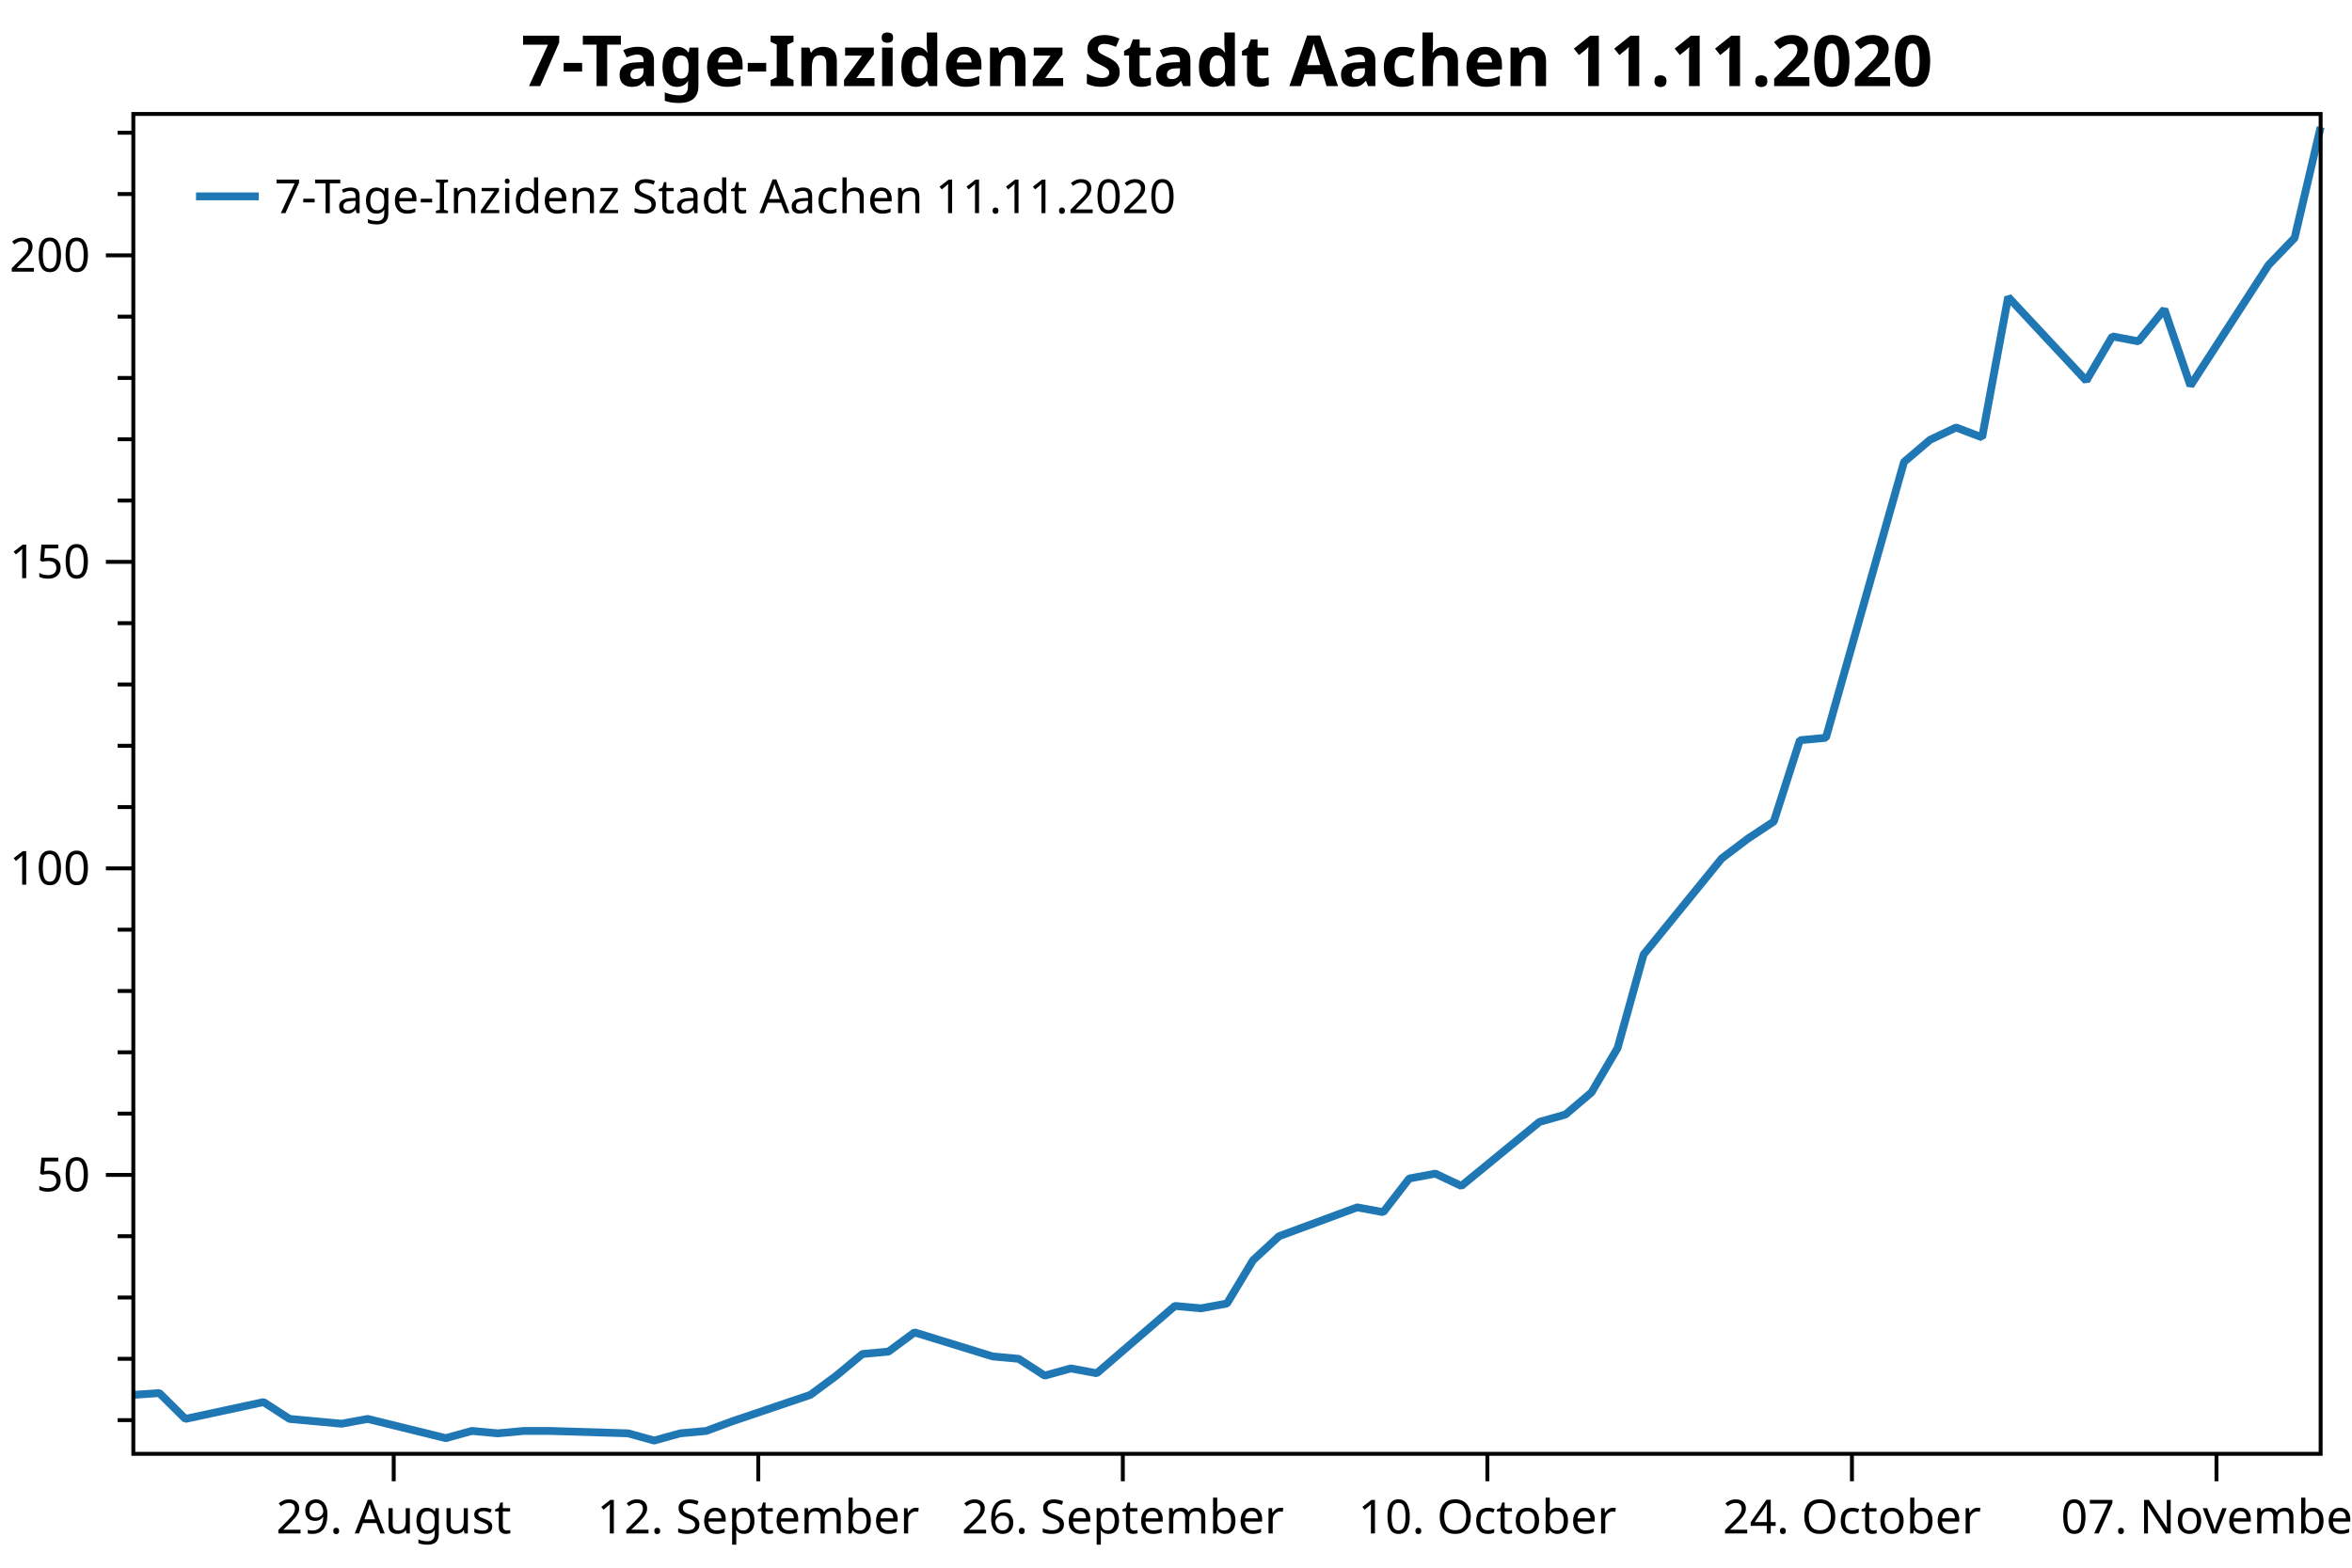
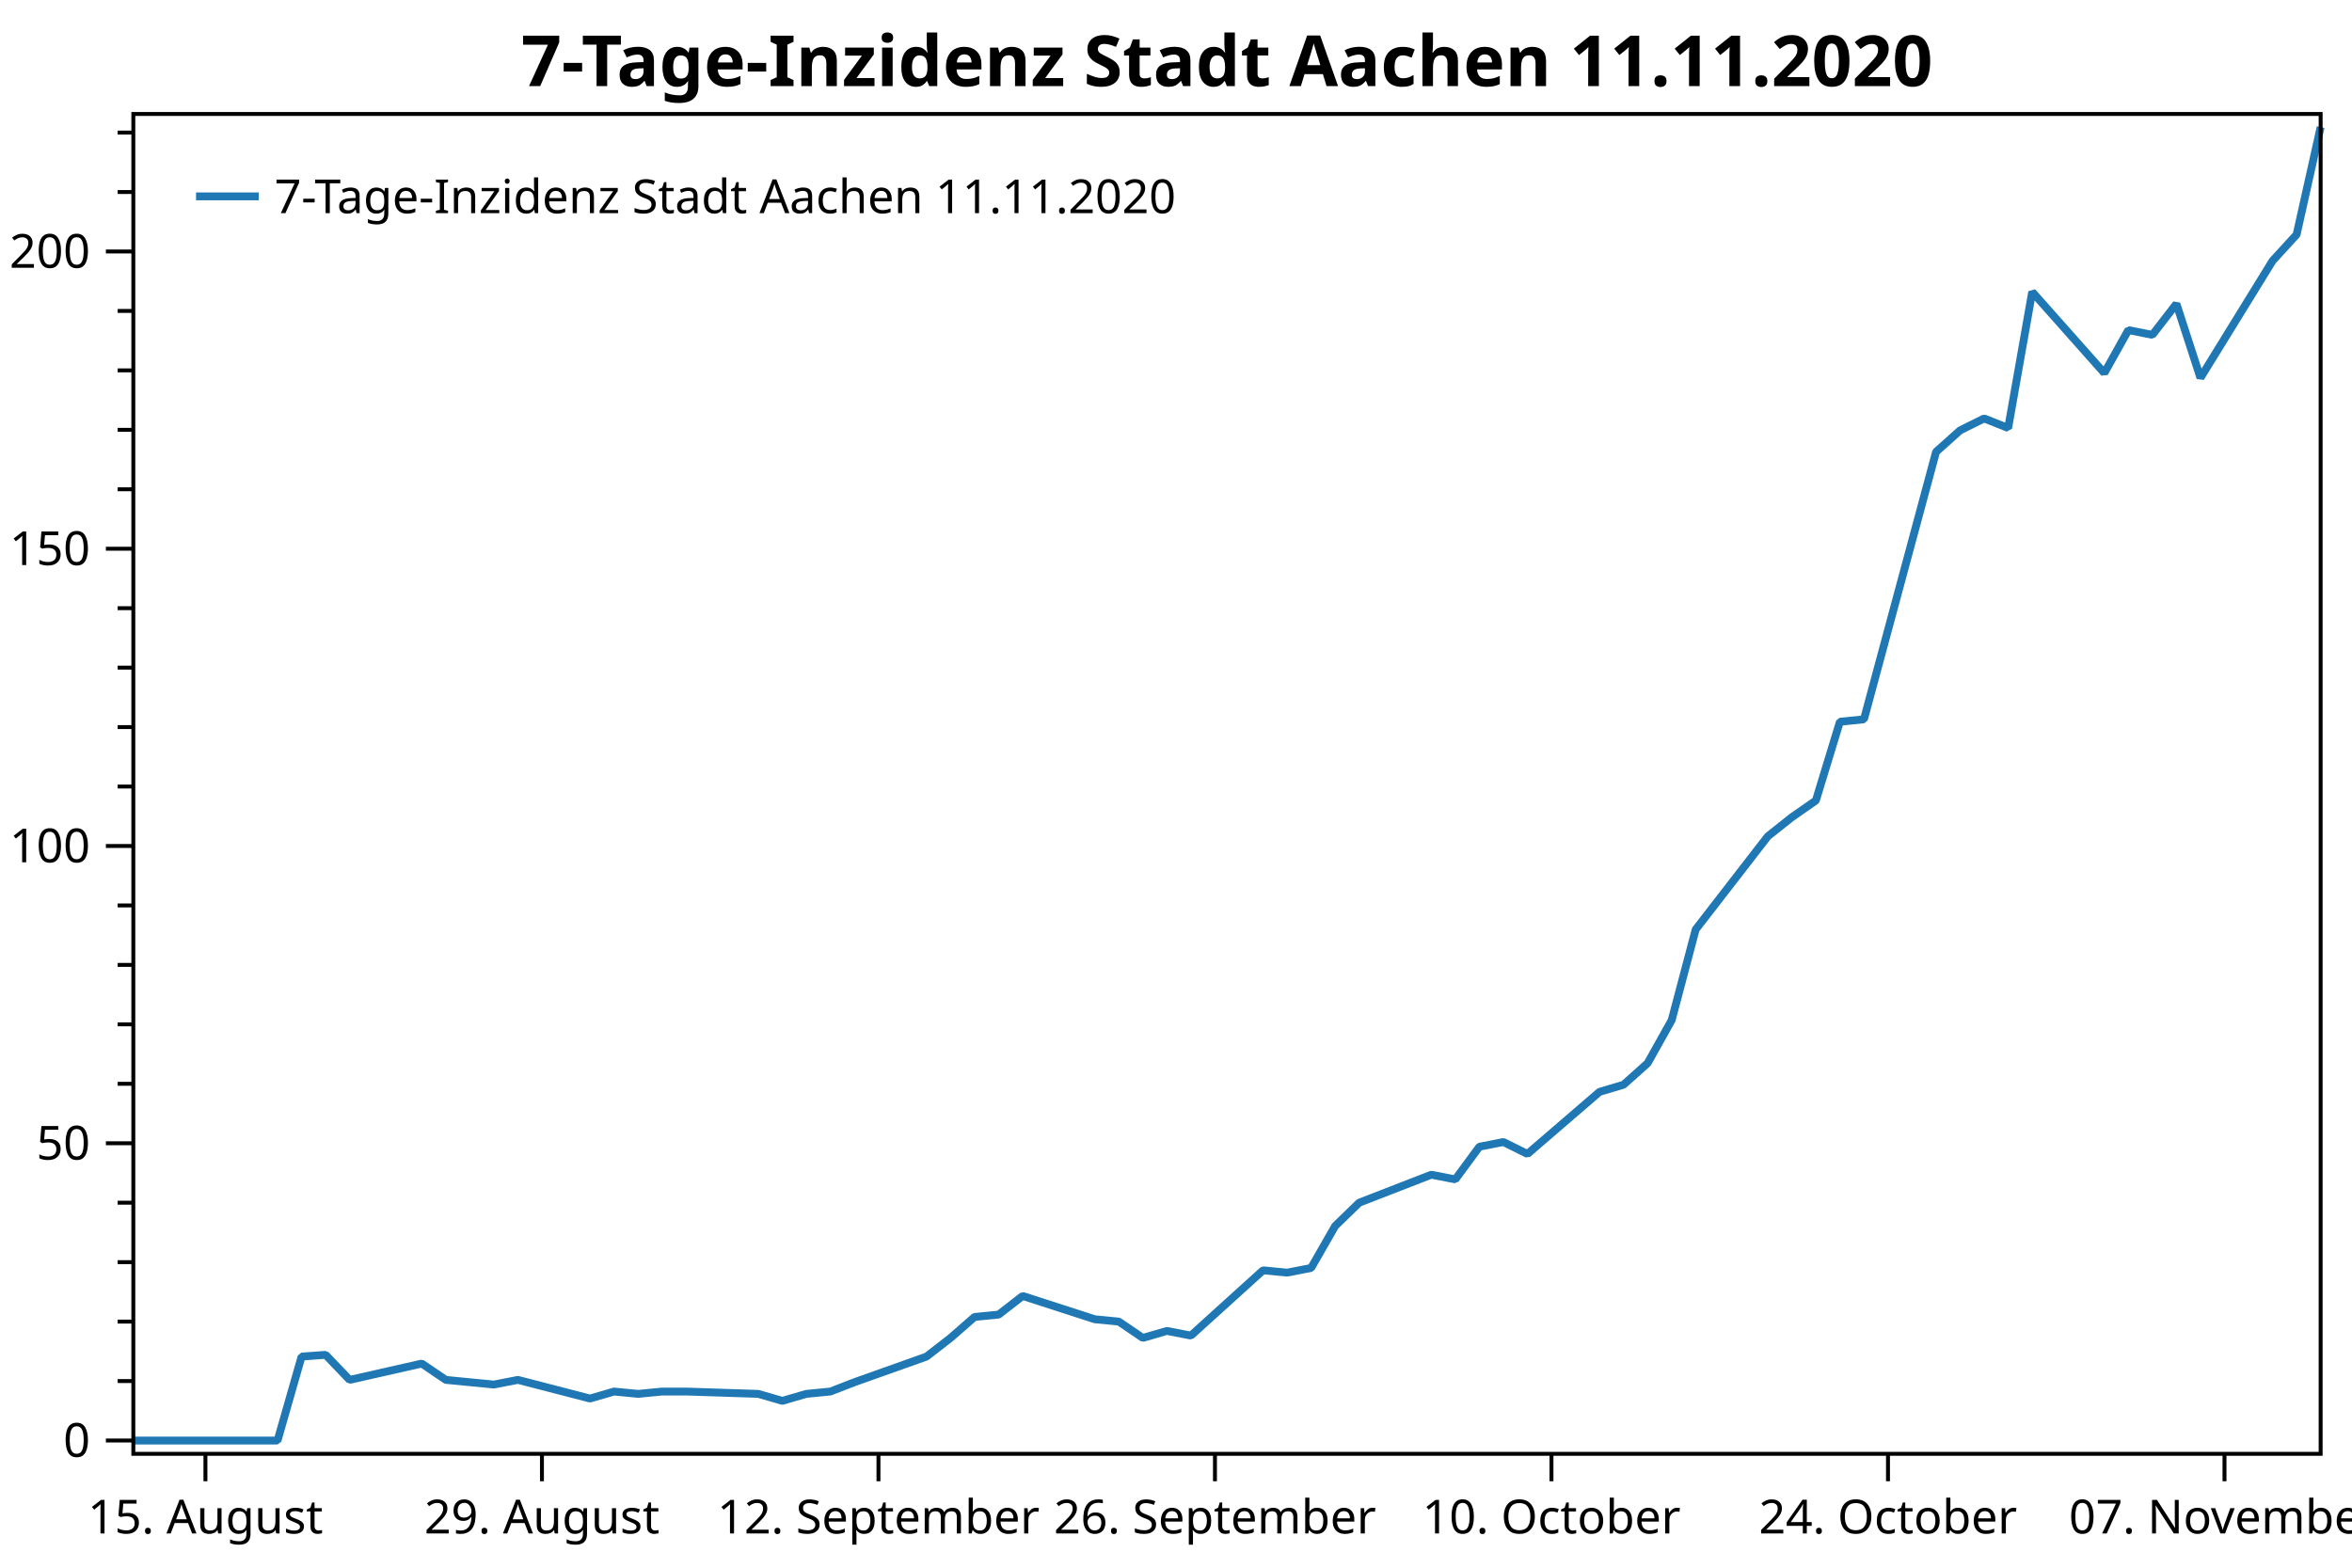
<svg xmlns="http://www.w3.org/2000/svg" width="600" height="400" version="1.1">
  <rect x="0" y="0" width="600" height="400" style="fill:rgb(255,255,255);stroke:none;" />
-   <polyline points="34.012,362.348 30.012,362.348" style="fill:none;stroke:black;stroke-width:1" />
-   <polyline points="34.012,346.706 30.012,346.706" style="fill:none;stroke:black;stroke-width:1" />
-   <polyline points="34.012,331.064 30.012,331.064" style="fill:none;stroke:black;stroke-width:1" />
-   <polyline points="34.012,315.423 30.012,315.423" style="fill:none;stroke:black;stroke-width:1" />
-   <polyline points="34.012,284.139 30.012,284.139" style="fill:none;stroke:black;stroke-width:1" />
-   <polyline points="34.012,268.497 30.012,268.497" style="fill:none;stroke:black;stroke-width:1" />
-   <polyline points="34.012,252.855 30.012,252.855" style="fill:none;stroke:black;stroke-width:1" />
-   <polyline points="34.012,237.213 30.012,237.213" style="fill:none;stroke:black;stroke-width:1" />
-   <polyline points="34.012,205.929 30.012,205.929" style="fill:none;stroke:black;stroke-width:1" />
-   <polyline points="34.012,190.287 30.012,190.287" style="fill:none;stroke:black;stroke-width:1" />
-   <polyline points="34.012,174.645 30.012,174.645" style="fill:none;stroke:black;stroke-width:1" />
-   <polyline points="34.012,159.004 30.012,159.004" style="fill:none;stroke:black;stroke-width:1" />
-   <polyline points="34.012,127.72 30.012,127.72" style="fill:none;stroke:black;stroke-width:1" />
-   <polyline points="34.012,112.078 30.012,112.078" style="fill:none;stroke:black;stroke-width:1" />
-   <polyline points="34.012,96.436 30.012,96.436" style="fill:none;stroke:black;stroke-width:1" />
-   <polyline points="34.012,80.794 30.012,80.794" style="fill:none;stroke:black;stroke-width:1" />
-   <polyline points="34.012,49.51 30.012,49.51" style="fill:none;stroke:black;stroke-width:1" />
-   <polyline points="34.012,33.868 30.012,33.868" style="fill:none;stroke:black;stroke-width:1" />
-   <text dominant-baseline="middle" text-anchor="end" transform="translate(23.012,299.7806)" font-family="Segoe UI" font-size="12" font-weight="400" fill="black">50</text>
-   <text dominant-baseline="middle" text-anchor="end" transform="translate(23.012,221.5711)" font-family="Segoe UI" font-size="12" font-weight="400" fill="black">100</text>
-   <text dominant-baseline="middle" text-anchor="end" transform="translate(23.012,143.3616)" font-family="Segoe UI" font-size="12" font-weight="400" fill="black">150</text>
-   <text dominant-baseline="middle" text-anchor="end" transform="translate(23.012,65.1521)" font-family="Segoe UI" font-size="12" font-weight="400" fill="black">200</text>
-   <polyline points="34.012,299.781 27.012,299.781" style="fill:none;stroke:black;stroke-width:1" />
-   <polyline points="34.012,221.571 27.012,221.571" style="fill:none;stroke:black;stroke-width:1" />
-   <polyline points="34.012,143.362 27.012,143.362" style="fill:none;stroke:black;stroke-width:1" />
-   <polyline points="34.012,65.152 27.012,65.152" style="fill:none;stroke:black;stroke-width:1" />
-   <text dominant-baseline="hanging" text-anchor="middle" transform="translate(100.4391,381.947)" font-family="Segoe UI" font-size="12" font-weight="400" fill="black">29. August</text>
-   <text dominant-baseline="hanging" text-anchor="middle" transform="translate(193.4371,381.947)" font-family="Segoe UI" font-size="12" font-weight="400" fill="black">12. September</text>
-   <text dominant-baseline="hanging" text-anchor="middle" transform="translate(286.4351,381.947)" font-family="Segoe UI" font-size="12" font-weight="400" fill="black">26. September</text>
-   <text dominant-baseline="hanging" text-anchor="middle" transform="translate(379.4331,381.947)" font-family="Segoe UI" font-size="12" font-weight="400" fill="black">10. October</text>
-   <text dominant-baseline="hanging" text-anchor="middle" transform="translate(472.4311,381.947)" font-family="Segoe UI" font-size="12" font-weight="400" fill="black">24. October</text>
-   <text dominant-baseline="hanging" text-anchor="middle" transform="translate(565.4291,381.947)" font-family="Segoe UI" font-size="12" font-weight="400" fill="black">07. November</text>
-   <polyline points="100.439,370.947 100.439,377.947" style="fill:none;stroke:black;stroke-width:1" />
-   <polyline points="193.437,370.947 193.437,377.947" style="fill:none;stroke:black;stroke-width:1" />
-   <polyline points="286.435,370.947 286.435,377.947" style="fill:none;stroke:black;stroke-width:1" />
-   <polyline points="379.433,370.947 379.433,377.947" style="fill:none;stroke:black;stroke-width:1" />
-   <polyline points="472.431,370.947 472.431,377.947" style="fill:none;stroke:black;stroke-width:1" />
-   <polyline points="565.429,370.947 565.429,377.947" style="fill:none;stroke:black;stroke-width:1" />
-   <polyline points="34.012,355.907 40.655,355.447 47.297,362.041 67.226,357.748 73.868,362.041 80.511,362.655 87.154,363.268 93.796,362.041 113.725,366.949 120.367,365.108 127.01,365.722 133.653,365.108 140.295,365.108 160.224,365.722 166.866,367.562 173.509,365.722 180.152,365.108 186.794,362.655 206.723,355.907 213.365,351 220.008,345.479 226.651,344.866 233.293,339.959 253.222,346.093 259.864,346.706 266.507,351 273.15,349.16 279.792,350.387 299.721,333.211 306.363,333.825 313.006,332.598 319.649,321.557 326.291,315.423 346.22,308.062 352.862,309.288 359.505,300.701 366.148,299.454 372.79,302.595 392.719,286.26 399.361,284.375 406.004,278.72 412.647,267.411 419.289,243.536 439.218,219.033 445.86,214.006 452.503,209.608 459.146,188.875 465.788,188.247 485.717,117.878 492.359,112.224 499.002,109.082 505.645,111.595 512.287,75.783 532.216,97.145 538.858,85.835 545.501,87.092 552.144,78.924 558.786,98.401 578.715,67.615 585.357,60.704 592,32.431" style="fill:none;stroke:rgb(31,119,180);stroke-width:2;stroke-linejoin:bevel" />
+   <polyline points="34.012,352.38 30.012,352.38" style="fill:none;stroke:black;stroke-width:1" />
+   <polyline points="34.012,337.21 30.012,337.21" style="fill:none;stroke:black;stroke-width:1" />
+   <polyline points="34.012,322.041 30.012,322.041" style="fill:none;stroke:black;stroke-width:1" />
+   <polyline points="34.012,306.872 30.012,306.872" style="fill:none;stroke:black;stroke-width:1" />
+   <polyline points="34.012,276.533 30.012,276.533" style="fill:none;stroke:black;stroke-width:1" />
+   <polyline points="34.012,261.364 30.012,261.364" style="fill:none;stroke:black;stroke-width:1" />
+   <polyline points="34.012,246.195 30.012,246.195" style="fill:none;stroke:black;stroke-width:1" />
+   <polyline points="34.012,231.025 30.012,231.025" style="fill:none;stroke:black;stroke-width:1" />
+   <polyline points="34.012,200.687 30.012,200.687" style="fill:none;stroke:black;stroke-width:1" />
+   <polyline points="34.012,185.518 30.012,185.518" style="fill:none;stroke:black;stroke-width:1" />
+   <polyline points="34.012,170.348 30.012,170.348" style="fill:none;stroke:black;stroke-width:1" />
+   <polyline points="34.012,155.179 30.012,155.179" style="fill:none;stroke:black;stroke-width:1" />
+   <polyline points="34.012,124.841 30.012,124.841" style="fill:none;stroke:black;stroke-width:1" />
+   <polyline points="34.012,109.671 30.012,109.671" style="fill:none;stroke:black;stroke-width:1" />
+   <polyline points="34.012,94.502 30.012,94.502" style="fill:none;stroke:black;stroke-width:1" />
+   <polyline points="34.012,79.333 30.012,79.333" style="fill:none;stroke:black;stroke-width:1" />
+   <polyline points="34.012,48.994 30.012,48.994" style="fill:none;stroke:black;stroke-width:1" />
+   <polyline points="34.012,33.825 30.012,33.825" style="fill:none;stroke:black;stroke-width:1" />
+   <text dominant-baseline="middle" text-anchor="end" transform="translate(23.012,367.5489)" font-family="Segoe UI" font-size="12" font-weight="400" fill="black">0</text>
+   <text dominant-baseline="middle" text-anchor="end" transform="translate(23.012,291.7026)" font-family="Segoe UI" font-size="12" font-weight="400" fill="black">50</text>
+   <text dominant-baseline="middle" text-anchor="end" transform="translate(23.012,215.8562)" font-family="Segoe UI" font-size="12" font-weight="400" fill="black">100</text>
+   <text dominant-baseline="middle" text-anchor="end" transform="translate(23.012,140.0098)" font-family="Segoe UI" font-size="12" font-weight="400" fill="black">150</text>
+   <text dominant-baseline="middle" text-anchor="end" transform="translate(23.012,64.1635)" font-family="Segoe UI" font-size="12" font-weight="400" fill="black">200</text>
+   <polyline points="34.012,367.549 27.012,367.549" style="fill:none;stroke:black;stroke-width:1" />
+   <polyline points="34.012,291.703 27.012,291.703" style="fill:none;stroke:black;stroke-width:1" />
+   <polyline points="34.012,215.856 27.012,215.856" style="fill:none;stroke:black;stroke-width:1" />
+   <polyline points="34.012,140.01 27.012,140.01" style="fill:none;stroke:black;stroke-width:1" />
+   <polyline points="34.012,64.163 27.012,64.163" style="fill:none;stroke:black;stroke-width:1" />
+   <text dominant-baseline="hanging" text-anchor="middle" transform="translate(52.4072,381.947)" font-family="Segoe UI" font-size="12" font-weight="400" fill="black">15. August</text>
+   <text dominant-baseline="hanging" text-anchor="middle" transform="translate(138.2515,381.947)" font-family="Segoe UI" font-size="12" font-weight="400" fill="black">29. August</text>
+   <text dominant-baseline="hanging" text-anchor="middle" transform="translate(224.0958,381.947)" font-family="Segoe UI" font-size="12" font-weight="400" fill="black">12. September</text>
+   <text dominant-baseline="hanging" text-anchor="middle" transform="translate(309.9401,381.947)" font-family="Segoe UI" font-size="12" font-weight="400" fill="black">26. September</text>
+   <text dominant-baseline="hanging" text-anchor="middle" transform="translate(395.7844,381.947)" font-family="Segoe UI" font-size="12" font-weight="400" fill="black">10. October</text>
+   <text dominant-baseline="hanging" text-anchor="middle" transform="translate(481.6287,381.947)" font-family="Segoe UI" font-size="12" font-weight="400" fill="black">24. October</text>
+   <text dominant-baseline="hanging" text-anchor="middle" transform="translate(567.4731,381.947)" font-family="Segoe UI" font-size="12" font-weight="400" fill="black">07. November</text>
+   <polyline points="52.407,370.947 52.407,377.947" style="fill:none;stroke:black;stroke-width:1" />
+   <polyline points="138.251,370.947 138.251,377.947" style="fill:none;stroke:black;stroke-width:1" />
+   <polyline points="224.096,370.947 224.096,377.947" style="fill:none;stroke:black;stroke-width:1" />
+   <polyline points="309.94,370.947 309.94,377.947" style="fill:none;stroke:black;stroke-width:1" />
+   <polyline points="395.784,370.947 395.784,377.947" style="fill:none;stroke:black;stroke-width:1" />
+   <polyline points="481.629,370.947 481.629,377.947" style="fill:none;stroke:black;stroke-width:1" />
+   <polyline points="567.473,370.947 567.473,377.947" style="fill:none;stroke:black;stroke-width:1" />
+   <polyline points="34.012,367.562 46.276,367.562 64.671,367.562 70.802,367.562 76.934,346.134 83.066,345.687 89.198,352.082 107.593,347.918 113.725,352.082 119.856,352.677 125.988,353.272 132.12,352.082 150.515,356.841 156.647,355.057 162.779,355.651 168.91,355.057 175.042,355.057 193.437,355.651 199.569,357.436 205.701,355.651 211.832,355.057 217.964,352.677 236.359,346.134 242.491,341.375 248.623,336.021 254.755,335.426 260.886,330.667 279.281,336.615 285.413,337.21 291.545,341.375 297.677,339.59 303.808,340.78 322.204,324.123 328.335,324.718 334.467,323.528 340.599,312.821 346.731,306.872 365.126,299.733 371.257,300.923 377.389,292.595 383.521,291.386 389.653,294.432 408.048,278.59 414.18,276.762 420.311,271.279 426.443,260.311 432.575,237.157 450.97,213.395 457.102,208.52 463.233,204.255 469.365,184.148 475.497,183.539 493.892,115.296 500.024,109.813 506.156,106.766 512.287,109.203 518.419,74.473 536.814,95.189 542.946,84.222 549.078,85.44 555.21,77.519 561.341,96.408 579.736,66.552 585.868,59.85 592,32.431" style="fill:none;stroke:rgb(31,119,180);stroke-width:2;stroke-linejoin:bevel" />
  <text dominant-baseline="hanging" text-anchor="middle" transform="translate(313.006,8)" font-family="Segoe UI" font-size="18" font-weight="700" fill="black">7-Tage-Inzidenz Stadt Aachen 11.11.2020</text>
  <polygon points="34.012,29.079 592,29.079 592,370.947 34.012,370.947" style="fill:none;stroke:black;stroke-width:1" />
  <polygon points="42.012,37.08 247.014,37.08 247.014,63.133 42.012,63.133" style="fill:none;stroke:none;" />
  <text dominant-baseline="hanging" text-anchor="start" transform="translate(70.012,45.0795)" font-family="Segoe UI" font-size="12" font-weight="400" fill="black">7-Tage-Inzidenz Stadt Aachen 11.11.2020</text>
  <polyline points="50.012,50.106 66.012,50.106" style="fill:none;stroke:rgb(31,119,180);stroke-width:2" />
</svg>
